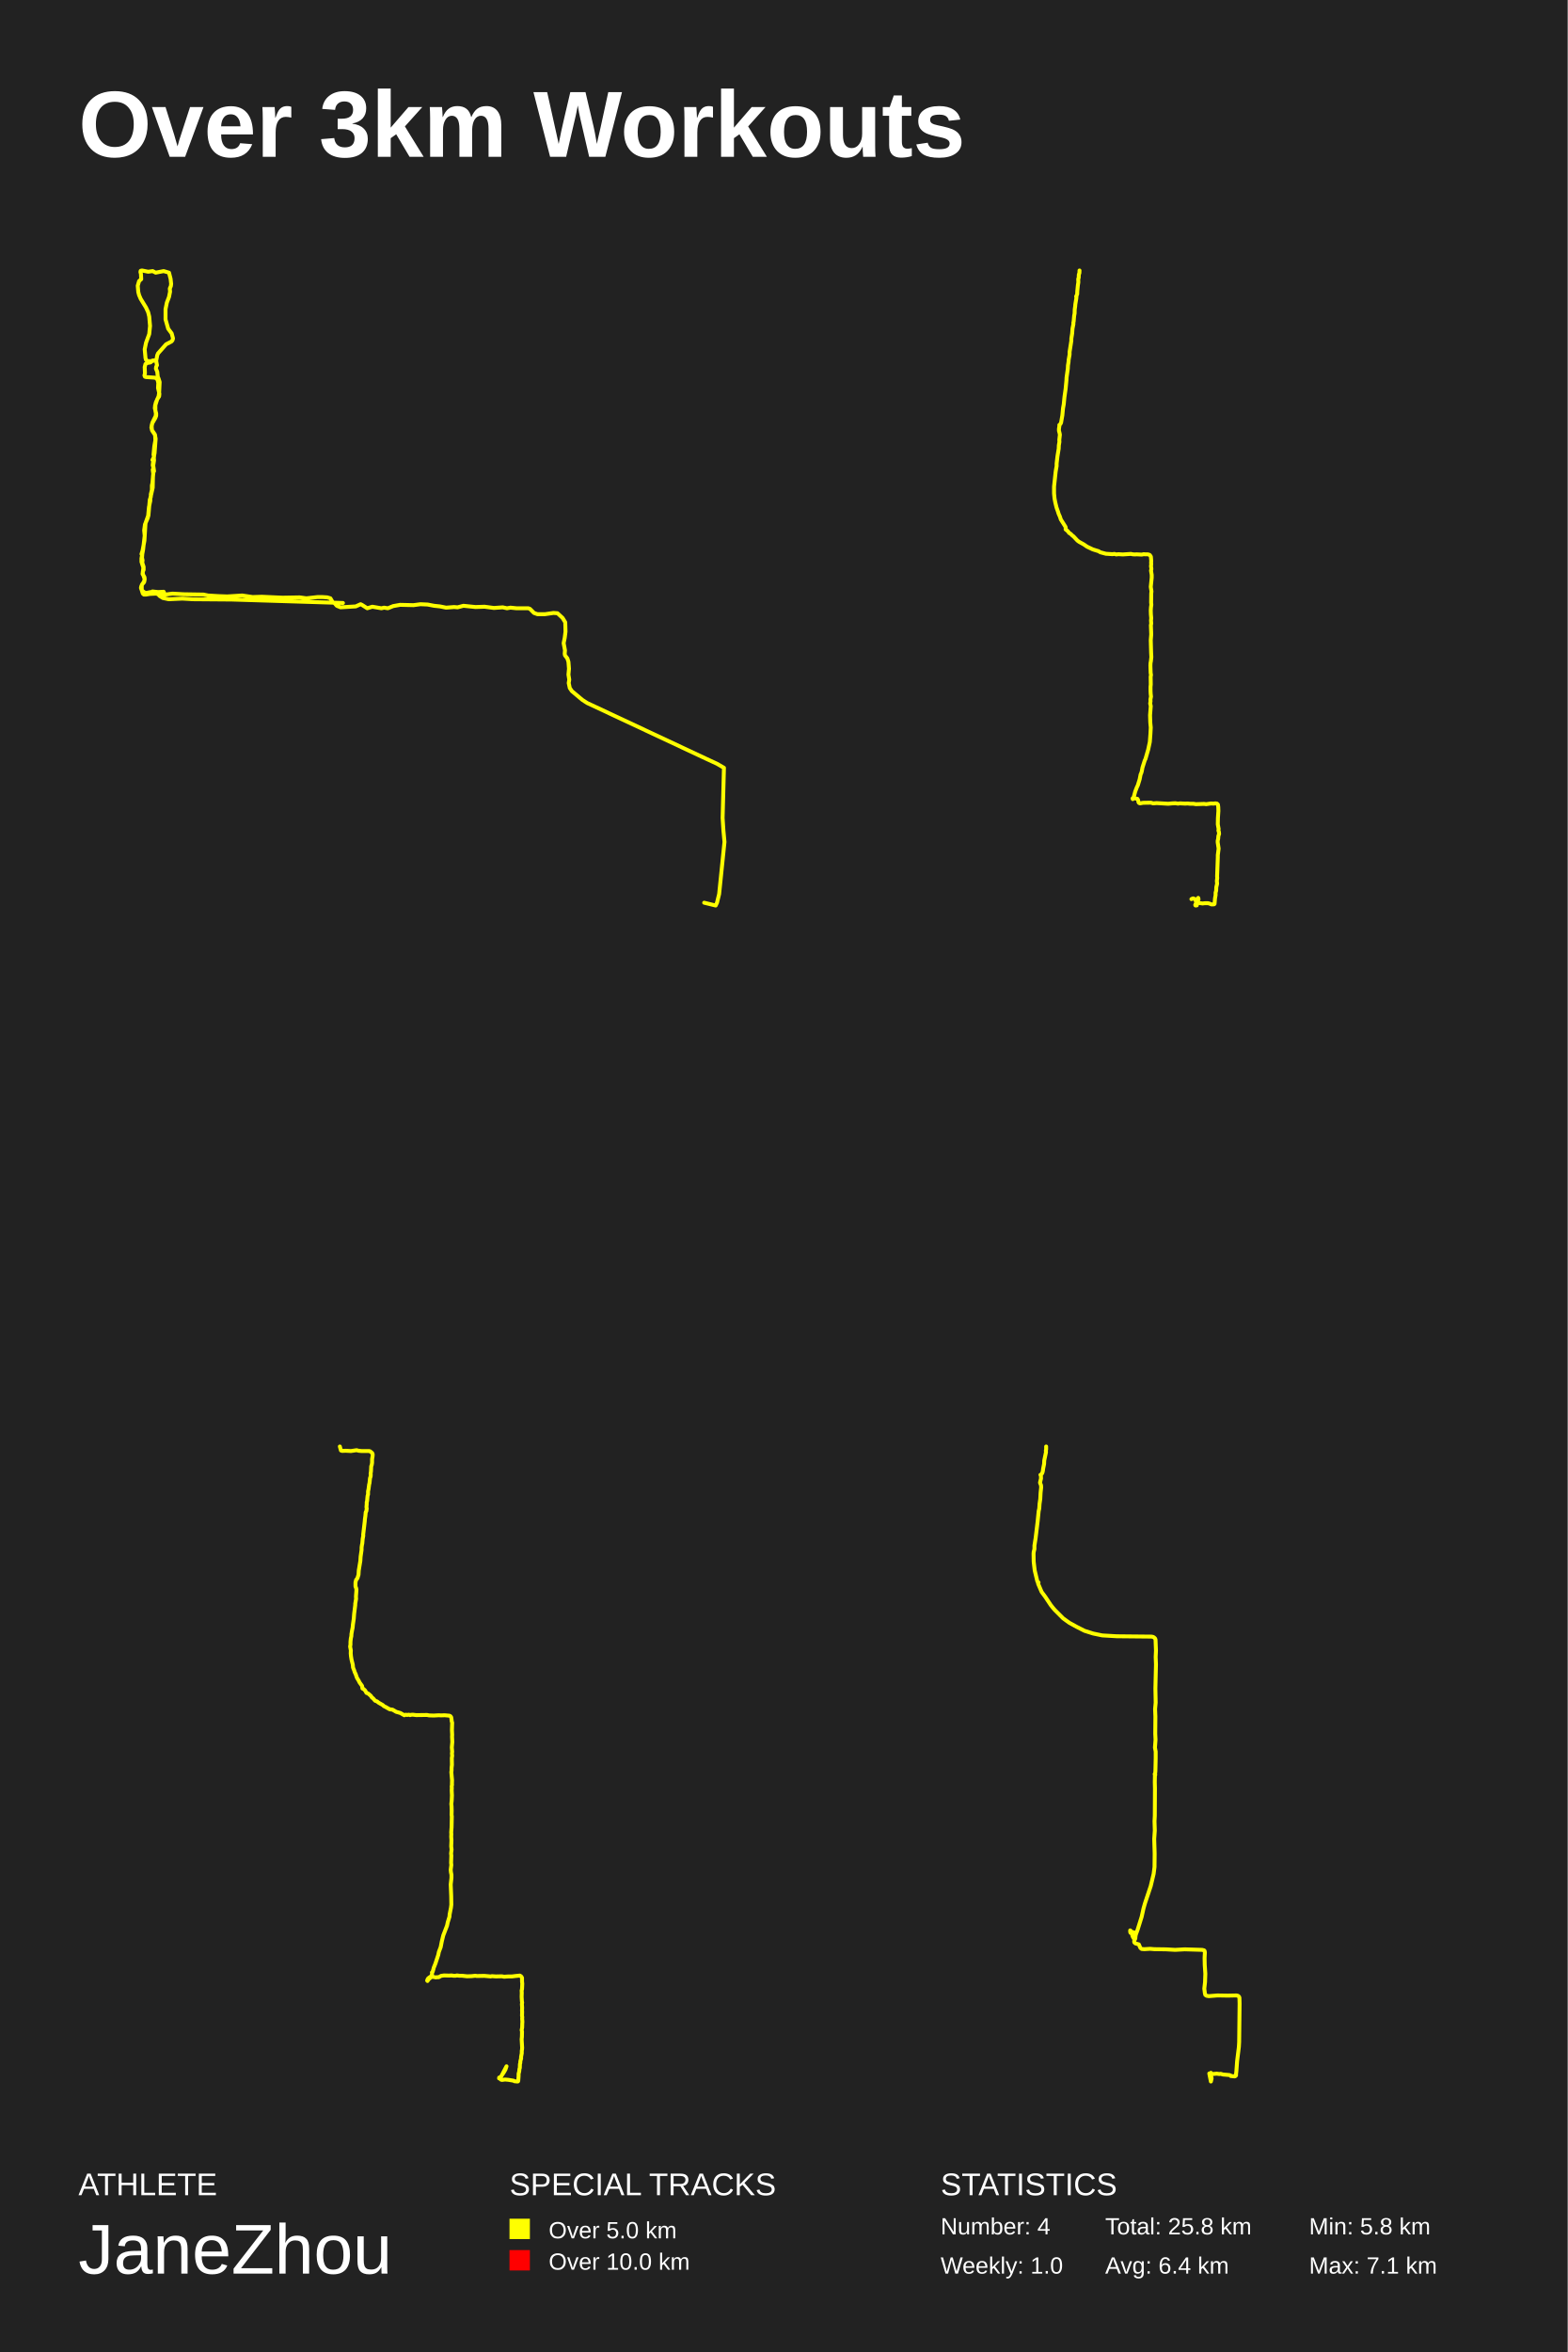
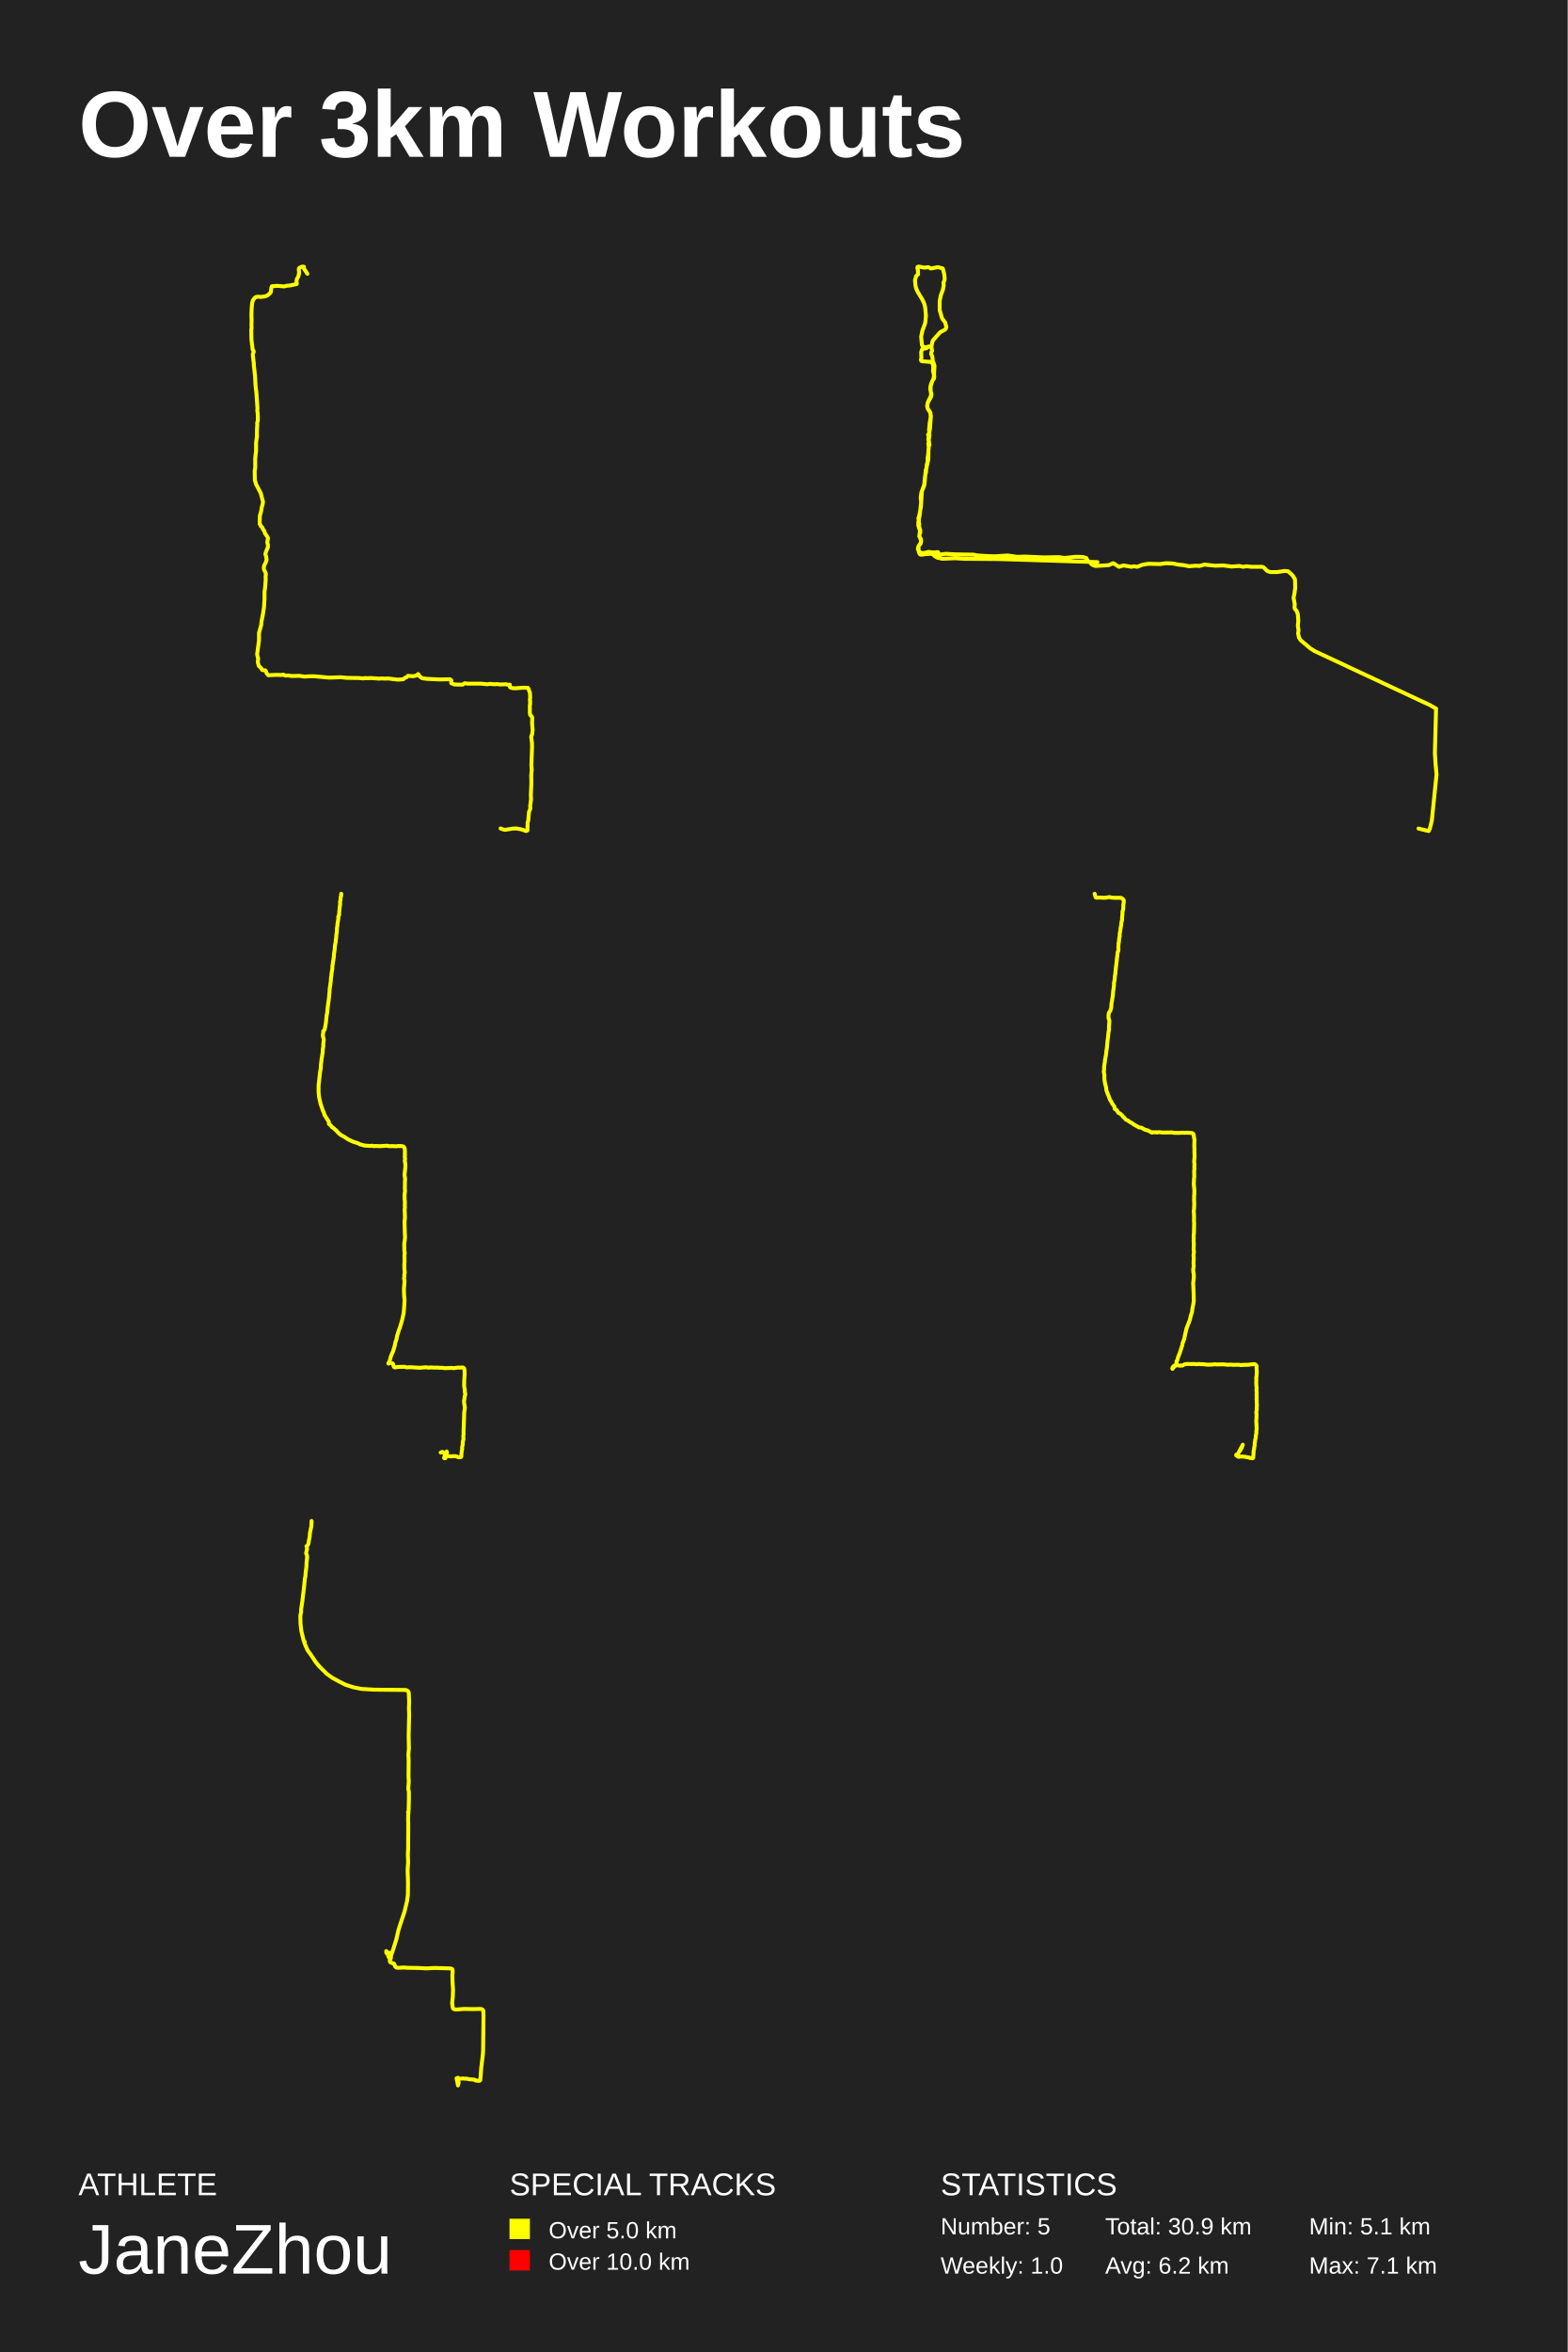
<svg xmlns="http://www.w3.org/2000/svg" baseProfile="full" height="300mm" version="1.1" viewBox="0,0,200,300" width="200mm">
  <defs />
  <rect fill="#222222" height="300" width="200" x="0" y="0" />
  <text fill="#FFFFFF" style="font-size:12px; font-family:Arial; font-weight:bold;" x="10" y="20">Over 3km Workouts</text>
  <text fill="#FFFFFF" style="font-size:4px; font-family:Arial" x="10" y="280">ATHLETE</text>
  <text fill="#FFFFFF" style="font-size:9px; font-family:Arial" x="10" y="290">JaneZhou</text>
  <text fill="#FFFFFF" style="font-size:4px; font-family:Arial" x="65" y="280">SPECIAL TRACKS</text>
  <rect fill="yellow" height="2.6" width="2.6" x="65" y="283" />
  <text fill="#FFFFFF" style="font-size:3px; font-family:Arial" x="70" y="285.5">Over 5.0 km</text>
  <rect fill="red" height="2.6" width="2.6" x="65" y="287" />
  <text fill="#FFFFFF" style="font-size:3px; font-family:Arial" x="70" y="289.5">Over 10.0 km</text>
  <text fill="#FFFFFF" style="font-size:4px; font-family:Arial" x="120" y="280">STATISTICS</text>
-   <text fill="#FFFFFF" style="font-size:3px; font-family:Arial" x="120" y="285">Number: 4</text>
+   <text fill="#FFFFFF" style="font-size:3px; font-family:Arial" x="120" y="285">Number: 5</text>
  <text fill="#FFFFFF" style="font-size:3px; font-family:Arial" x="120" y="290">Weekly: 1.0</text>
-   <text fill="#FFFFFF" style="font-size:3px; font-family:Arial" x="141" y="285">Total: 25.8 km</text>
-   <text fill="#FFFFFF" style="font-size:3px; font-family:Arial" x="141" y="290">Avg: 6.4 km</text>
-   <text fill="#FFFFFF" style="font-size:3px; font-family:Arial" x="167" y="285">Min: 5.8 km</text>
+   <text fill="#FFFFFF" style="font-size:3px; font-family:Arial" x="141" y="285">Total: 30.9 km</text>
+   <text fill="#FFFFFF" style="font-size:3px; font-family:Arial" x="141" y="290">Avg: 6.2 km</text>
+   <text fill="#FFFFFF" style="font-size:3px; font-family:Arial" x="167" y="285">Min: 5.1 km</text>
  <text fill="#FFFFFF" style="font-size:3px; font-family:Arial" x="167" y="290">Max: 7.1 km</text>
-   <polyline fill="none" points="89.837,115.142 91.302,115.5 91.473,115.142 91.746,114.03 92.427,107.393 92.291,105.922 92.189,104.333 92.359,97.934 91.473,97.418 90.178,96.821 74.907,89.668 74.293,89.27 72.964,88.157 72.691,87.76 72.555,87.124 72.623,86.687 72.521,86.051 72.589,85.296 72.521,84.422 72.384,83.984 72.077,83.587 72.043,83.388 72.077,82.951 71.907,82.037 72.043,81.361 72.146,80.566 72.112,79.374 71.771,78.818 71.123,78.221 70.612,78.182 69.521,78.341 68.567,78.341 68.123,78.182 67.612,77.665 67.408,77.586 65.908,77.586 65.124,77.506 64.681,77.586 64.135,77.466 63.01,77.546 61.817,77.387 60.658,77.427 59.125,77.268 58.375,77.466 57.931,77.427 56.909,77.506 56.125,77.347 55.375,77.268 54.557,77.109 53.637,77.069 52.75,77.188 51.046,77.148 50.16,77.307 49.478,77.586 49.001,77.506 48.66,77.586 47.501,77.387 46.853,77.586 46.172,77.148 46.001,77.069 45.388,77.347 43.445,77.466 42.967,77.268 42.695,76.95 42.456,76.83 42.149,76.314 41.74,76.195 41.127,76.155 40.513,76.155 39.081,76.314 38.229,76.195 36.048,76.234 33.389,76.115 32.23,76.155 30.901,75.956 28.992,76.075 27.867,76.036 26.538,75.956 25.958,75.837 23.436,75.797 22.004,75.718 21.084,75.837 20.197,75.797 19.891,75.718 19.107,75.757 18.629,75.837 18.357,75.837 18.22,75.718 18.084,75.28 18.084,74.605 18.357,74.207 18.459,73.85 18.425,73.611 18.186,73.214 18.289,72.419 18.05,71.664 18.05,71.226 18.254,70.114 18.459,68.325 18.391,67.649 18.493,66.894 18.834,66.099 18.936,65.741 19.107,63.754 19.243,63.357 19.243,63.039 19.379,62.482 19.379,61.926 19.447,61.608 19.55,60.416 19.482,59.899 19.584,59.7 19.482,59.342 19.55,58.786 19.447,58.667 19.652,58.269 19.584,57.991 19.686,56.918 19.822,56.163 19.788,55.487 19.413,54.93 19.311,54.533 19.447,53.897 19.857,53.062 19.891,52.744 19.822,52.387 19.822,51.671 20.061,50.916 20.3,50.558 20.334,50.24 20.163,49.485 20.197,48.849 20.129,48.531 20.027,48.332 19.925,48.253 19.754,48.173 18.629,48.094 18.493,48.054 18.425,47.895 18.493,47.617 18.459,46.822 18.561,46.425 18.766,46.305 19.209,46.226 19.447,45.987 19.925,45.948 19.277,46.067 18.868,46.067 18.629,45.908 18.561,45.669 18.459,44.556 18.629,43.722 19.038,42.609 19.141,41.575 19.038,40.383 18.902,39.826 18.629,39.23 17.948,38.117 17.743,37.64 17.641,37.243 17.573,36.448 17.743,35.851 18.016,35.613 17.982,34.937 17.914,34.699 17.948,34.54 18.118,34.5 18.902,34.659 19.482,34.579 19.857,34.778 20.879,34.579 21.561,34.778 21.765,35.573 21.834,36.209 21.799,36.487 21.663,36.805 21.697,37.203 21.561,37.879 21.288,38.594 21.118,39.429 21.118,40.741 21.459,41.933 21.902,42.529 22.072,43.165 22.004,43.404 21.868,43.563 21.186,43.92 20.163,45.073 20.061,45.312 19.925,46.027 20.027,46.584 19.925,46.782 19.891,47.021 20.061,47.418 20.129,48.054 20.231,48.293 20.368,48.73 20.3,50.121 20.231,50.558 19.891,51.313 19.788,51.711 19.754,52.069 19.925,52.744 19.925,53.023 19.822,53.301 19.413,54.016 19.345,54.295 19.379,54.851 19.754,55.407 19.857,55.964 19.72,57.792 19.618,58.309 19.652,58.706 19.55,59.382 19.652,60.098 19.584,60.177 19.516,60.733 19.482,62.204 19.175,63.555 19.175,63.873 19.004,64.668 18.902,65.781 18.561,66.735 18.425,68.961 18.186,70.233 18.05,70.67 18.152,70.67 18.118,71.147 18.186,71.465 18.152,71.783 18.323,72.3 18.323,72.697 18.22,72.896 18.22,73.174 18.459,73.889 18.391,74.247 18.152,74.525 18.016,74.803 17.982,75.002 18.084,75.28 18.357,75.519 18.629,75.638 19.209,75.519 19.482,75.559 19.482,75.598 19.447,75.559 19.55,75.479 19.447,75.439 20.163,75.519 20.879,75.479 20.947,75.638 20.266,75.638 20.231,75.837 20.334,75.996 20.777,76.274 21.527,76.433 23.265,76.353 24.595,76.433 29.605,76.473 43.751,76.91" stroke="yellow" stroke-linecap="round" stroke-linejoin="round" stroke-width="0.5" />
-   <polyline fill="none" points="137.72,34.5 137.706,34.813 137.631,35.039 137.616,35.439 137.556,35.578 137.571,36.012 137.512,36.377 137.437,37.142 137.422,37.525 137.288,37.82 137.333,37.803 137.303,38.116 137.184,38.828 137.169,39.054 137.109,39.471 137.095,39.975 137.035,40.288 136.975,41.001 136.931,41.157 136.946,41.314 136.826,41.922 136.782,42.531 136.677,43.191 136.677,43.469 136.454,44.894 136.454,45.225 136.335,45.903 136.32,46.163 136.245,46.633 136.23,47.015 136.066,48.162 136.051,48.51 135.947,49.605 135.798,50.648 135.709,51.569 135.619,52.055 135.53,52.977 135.366,53.915 135.277,54.089 135.142,54.211 135.172,54.193 135.098,54.715 135.098,54.941 135.172,55.219 135.217,55.445 135.142,56.105 135.157,56.366 135.083,56.8 135.068,57.217 134.904,58.225 134.8,59.129 134.8,59.442 134.68,60.137 134.472,62.066 134.472,62.935 134.531,63.561 134.621,64.048 134.785,64.725 134.993,65.316 135.053,65.525 135.217,65.89 135.336,66.255 135.917,67.176 135.962,67.298 135.947,67.523 136.186,67.715 136.335,67.888 136.379,67.975 136.573,68.08 136.841,68.34 136.946,68.41 137.452,68.949 137.661,69.105 138.257,69.435 138.689,69.731 139.419,70.078 140.149,70.304 140.373,70.443 141.088,70.634 141.923,70.686 142.176,70.652 142.4,70.721 142.683,70.686 143.249,70.721 144.277,70.652 144.516,70.704 144.814,70.721 144.993,70.704 145.663,70.739 145.916,70.686 146.08,70.704 146.423,70.704 146.662,70.773 146.721,70.843 146.825,70.999 146.87,71.521 146.855,71.799 146.87,71.972 146.84,72.216 146.885,72.511 146.885,72.633 146.84,72.772 146.93,73.328 146.93,73.693 146.811,74.857 146.9,75.431 146.87,75.691 146.855,76.856 146.885,77.134 146.84,77.429 146.811,77.846 146.825,78.35 146.87,78.854 146.84,79.15 146.87,79.532 146.825,79.74 146.87,80.922 146.811,81.652 146.855,83.251 146.885,83.807 146.825,84.345 146.781,84.571 146.766,84.902 146.796,85.823 146.84,86.083 146.796,86.326 146.811,87.317 146.781,87.595 146.781,88.064 146.796,88.464 146.84,88.846 146.766,89.228 146.781,89.454 146.736,89.732 146.811,90.063 146.721,91.227 146.751,92.182 146.811,92.791 146.766,93.642 146.691,94.633 146.483,95.606 146.14,96.787 146.036,97.013 145.753,97.899 145.663,98.386 145.589,98.629 145.514,98.785 145.395,99.394 145.156,100.175 145.037,100.419 144.829,100.957 144.68,101.513 144.59,101.791 144.516,101.93 144.486,101.843 144.695,101.809 145.112,101.896 145.186,102.035 145.261,102.365 145.335,102.434 145.455,102.469 145.827,102.399 146.825,102.382 147.109,102.469 147.571,102.434 149.031,102.521 149.582,102.469 149.94,102.452 150.283,102.504 150.536,102.469 151.207,102.504 151.49,102.486 151.847,102.521 152.25,102.521 152.578,102.573 153.606,102.538 153.874,102.573 154.5,102.486 154.813,102.504 155.051,102.469 155.26,102.504 155.379,102.625 155.424,102.955 155.439,103.442 155.379,104.346 155.364,105.145 155.469,105.736 155.439,105.944 155.498,106.1 155.528,106.361 155.439,106.622 155.409,106.987 155.349,107.247 155.349,107.438 155.469,108.238 155.364,109.071 155.364,109.367 155.275,111.782 155.29,111.99 155.245,112.355 155.275,112.72 155.171,113.172 155.156,113.589 155.081,113.867 155.081,114.18 155.007,114.579 154.947,115.292 154.887,115.344 154.619,115.361 154.5,115.344 154.366,115.274 154.127,115.205 153.695,115.205 153.427,115.239 152.905,115.17 152.831,115.118 152.816,115.066 152.816,114.909 152.905,114.701 152.861,114.527 152.593,114.822 152.622,115.014 152.756,115.205 152.771,115.1 152.816,115.048 152.801,114.979 152.771,115.066 152.593,115.187 152.488,115.413 152.503,115.483 152.533,115.5 152.682,115.483 152.697,115.326 152.682,115.222 152.473,114.718 152.265,114.597 152.175,114.597 151.996,114.683" stroke="yellow" stroke-linecap="round" stroke-linejoin="round" stroke-width="0.5" />
-   <polyline fill="none" points="43.356,184.5 43.496,185.009 43.636,185.063 44.119,185.045 44.774,185.081 45.49,184.972 45.755,185.045 46.144,185.081 47.095,185.081 47.219,185.118 47.484,185.336 47.515,185.408 47.546,185.518 47.531,185.754 47.468,186.117 47.468,186.571 47.422,186.862 47.359,187.007 47.328,187.662 47.282,187.97 47.297,188.116 47.282,188.316 47.204,188.552 47.141,189.17 47.095,189.333 47.017,189.933 46.954,190.223 46.954,190.605 46.892,190.805 46.83,191.477 46.783,191.604 46.783,191.859 46.752,192.222 46.783,192.422 46.736,192.749 46.658,192.876 46.612,193.367 46.549,193.803 46.534,194.039 46.331,195.765 46.347,195.874 46.269,196.292 46.222,196.855 46.176,197.055 46.129,197.382 46.129,197.691 46.004,198.563 45.973,199.09 45.771,200.307 45.739,200.852 45.599,201.306 45.428,201.524 45.35,201.851 45.35,202.342 45.443,202.596 45.475,202.778 45.412,203.632 45.428,203.941 45.319,204.558 45.319,204.722 45.179,205.848 45.132,206.484 45.023,207.211 44.992,207.574 44.929,207.883 44.836,208.41 44.82,208.7 44.758,208.973 44.711,209.427 44.711,209.79 44.665,210.008 44.758,210.517 44.742,210.88 44.774,211.244 44.851,211.716 45.007,212.334 45.038,212.679 45.101,212.861 45.179,213.042 45.256,213.297 45.366,213.515 45.537,214.005 45.771,214.387 45.864,214.586 46.191,215.041 46.238,215.368 46.3,215.404 46.269,215.368 46.347,215.404 46.581,215.622 46.752,215.931 46.954,216.003 47.172,216.185 47.328,216.33 47.453,216.53 47.593,216.621 47.858,216.93 48.107,217.021 48.31,217.184 48.824,217.475 48.979,217.62 49.166,217.711 49.712,218.02 50.085,218.074 50.553,218.347 51.067,218.492 51.581,218.783 51.752,218.71 51.939,218.747 52.157,218.71 52.313,218.765 52.422,218.728 52.656,218.71 53.092,218.765 54.478,218.747 54.743,218.801 55.335,218.819 55.989,218.783 56.254,218.801 56.721,218.783 57.329,218.837 57.453,218.892 57.562,219.037 57.609,219.346 57.625,219.546 57.687,219.728 57.656,220.672 57.687,221.29 57.671,221.49 57.703,222.198 57.64,222.888 57.687,223.433 57.656,223.651 57.687,223.942 57.64,224.251 57.656,225.105 57.609,225.522 57.609,225.849 57.578,226.031 57.671,227.085 57.656,227.539 57.671,227.648 57.625,227.829 57.64,228.066 57.625,228.374 57.656,228.992 57.625,229.7 57.578,230.082 57.609,230.409 57.625,230.954 57.609,231.481 57.64,231.68 57.609,233.097 57.562,233.715 57.578,233.933 57.562,234.278 57.594,234.714 57.562,235.495 57.609,235.913 57.547,236.421 57.578,236.676 57.547,237.602 57.578,237.875 57.5,238.492 57.531,238.819 57.594,239.128 57.594,239.527 57.5,240.363 57.562,241.834 57.578,242.942 57.531,243.324 57.36,244.196 57.344,244.468 57.126,245.176 57.033,245.612 56.55,246.866 56.363,247.628 56.223,248.355 55.989,248.972 55.911,249.354 55.553,250.444 55.335,250.989 55.288,251.188 55.195,251.497 55.117,251.606 55.101,251.588 55.132,251.606 55.117,251.751 55.07,252.024 55.023,252.133 54.899,252.278 54.65,252.496 54.556,252.641 54.509,252.641 54.494,252.623 54.54,252.678 54.618,252.496 54.572,252.514 54.54,252.478 54.634,252.333 54.93,252.115 55.086,252.096 55.164,252.169 55.241,252.151 55.615,252.224 55.787,252.187 55.911,252.205 55.989,252.187 56.27,252.024 56.643,251.969 57.282,251.987 57.609,251.969 57.858,252.006 58.123,252.006 58.295,251.969 58.606,252.006 58.949,252.006 59.572,252.078 60.164,252.06 60.647,252.006 60.834,252.042 61.784,252.024 62.594,252.096 62.765,252.06 63.264,252.096 64.027,252.078 64.307,252.133 64.853,252.096 65.32,252.096 65.756,252.042 66.317,251.987 66.473,252.078 66.597,252.26 66.597,252.732 66.628,253.023 66.597,253.731 66.55,253.876 66.566,254.203 66.55,254.694 66.582,255.257 66.613,255.42 66.582,255.638 66.613,256.074 66.597,256.474 66.613,256.583 66.597,257.109 66.628,257.291 66.613,257.491 66.644,257.89 66.628,258.072 66.613,258.635 66.55,258.944 66.597,259.125 66.582,259.815 66.55,260.106 66.613,261.196 66.597,261.414 66.566,261.595 66.566,261.886 66.473,262.394 66.488,262.576 66.441,262.685 66.379,262.957 66.379,263.121 66.332,263.284 66.317,263.757 66.27,263.902 66.239,264.211 66.161,264.519 66.161,264.81 66.114,265.427 66.083,265.482 66.005,265.5 65.631,265.464 65.507,265.391 64.837,265.282 64.432,265.246 64.027,265.3 63.887,265.246 63.871,265.173 63.809,265.1 64.619,263.557 64.479,263.974 64.261,264.356 63.902,264.883 63.715,265.046 63.715,265.028 63.762,265.064 63.762,265.01 63.731,265.01 63.669,265.1 63.684,264.991" stroke="yellow" stroke-linecap="round" stroke-linejoin="round" stroke-width="0.5" />
-   <polyline fill="none" points="133.464,184.5 133.464,184.87 133.426,185.023 133.445,185.219 133.221,186.287 133.202,186.723 133.071,187.376 133.053,187.572 132.997,187.812 132.922,187.965 132.847,188.052 132.735,188.117 132.791,188.095 132.81,188.575 132.679,189.119 132.81,189.446 132.828,189.73 132.754,190.405 132.716,191.189 132.623,191.821 132.586,192.41 132.511,192.737 132.38,194.044 132.118,196.201 131.969,197.138 131.969,197.574 131.876,197.966 131.857,198.162 131.876,199.208 132.006,200.319 132.343,201.714 132.436,201.844 132.492,201.844 132.436,201.844 132.436,201.997 132.884,203.043 133.351,203.674 134.061,204.742 134.323,205.069 134.566,205.352 135.631,206.42 136.415,206.986 137.368,207.509 138.358,208.01 139.461,208.359 140.619,208.599 142.469,208.707 146.915,208.751 147.12,208.795 147.251,208.882 147.363,208.991 147.419,209.143 147.475,210.538 147.438,211.344 147.475,212.302 147.401,215.374 147.438,217.161 147.363,217.989 147.401,218.947 147.382,221.126 147.419,221.91 147.345,222.912 147.438,223.414 147.438,224.285 147.401,225.897 147.363,226.289 147.345,226.311 147.307,226.289 147.382,226.398 147.345,226.376 147.345,226.333 147.326,227.313 147.345,228.119 147.326,231.605 147.289,232.302 147.326,233.478 147.251,234.568 147.307,236.419 147.289,238.14 147.177,239.012 146.803,240.58 146.074,242.759 145.887,243.412 145.645,244.501 145.14,246.113 144.729,247.246 144.692,247.333 144.71,247.312 144.71,247.333 144.561,247.115 144.468,246.919 144.468,246.723 144.561,246.484 144.524,246.462 144.337,246.614 144.299,246.527 144.262,246.549 144.225,246.527 144.187,246.418 144.187,246.222 144.393,246.418 144.561,246.462 144.654,246.462 144.748,246.527 144.785,246.767 144.879,246.919 144.86,246.898 144.841,247.246 144.692,247.573 144.71,247.747 144.841,247.878 145.29,248.009 145.476,248.444 145.588,248.553 145.663,248.597 146.018,248.619 146.728,248.575 147.251,248.619 148.727,248.64 149.923,248.706 151.137,248.64 153.36,248.706 153.622,248.771 153.678,248.836 153.715,249.032 153.678,249.729 153.697,250.644 153.771,251.755 153.734,252.823 153.641,253.65 153.715,254.239 153.771,254.456 153.94,254.565 154.22,254.609 155.322,254.522 156.649,254.544 157.732,254.522 157.938,254.565 158.087,254.696 158.124,254.848 158.143,255.567 158.087,260.468 158.05,261.1 157.826,262.908 157.732,264.193 157.695,264.52 157.639,264.672 157.695,264.672 157.695,264.716 157.62,264.803 157.508,264.847 157.078,264.803 157.041,264.803 157.078,264.781 157.022,264.803 156.985,264.759 157.003,264.738 156.835,264.672 156.032,264.607 155.733,264.52 155.546,264.542 155.229,264.498 154.724,264.542 154.593,264.498 154.481,264.389 154.5,264.476 154.276,264.476 154.481,265.5 154.575,265.108 154.537,264.912" stroke="yellow" stroke-linecap="round" stroke-linejoin="round" stroke-width="0.5" />
+   <polyline fill="none" points="63.86,105.667 64.19,105.795 64.432,105.846 65.376,105.693 65.859,105.667 66.54,105.795 67.133,106.0 67.287,105.923 67.309,104.95 67.397,104.617 67.485,103.567 67.661,103.132 67.639,102.773 67.748,101.979 67.726,101.365 67.792,99.802 67.77,98.957 67.836,98.189 67.792,97.6 67.88,95.192 67.858,94.706 67.77,94.014 67.792,93.861 67.88,93.707 67.946,93.118 67.88,92.221 67.902,91.581 67.858,91.402 67.639,91.197 67.595,90.89 67.595,89.993 67.639,89.737 67.617,89.584 67.639,89.404 67.595,89.251 67.639,88.994 67.617,88.482 67.595,88.303 67.485,88.072 67.463,87.919 67.353,87.739 66.782,87.714 65.728,87.791 65.332,87.765 65.069,87.663 65.047,87.586 65.047,87.33 64.849,87.355 64.563,87.278 63.795,87.304 63.421,87.253 63.048,87.278 62.521,87.227 62.191,87.278 61.356,87.202 59.665,87.202 59.292,87.15 59.138,87.227 59.072,87.304 58.94,87.33 57.974,87.304 57.578,87.15 57.556,87.074 57.578,86.766 57.403,86.638 56.041,86.664 54.437,86.587 53.866,86.51 53.58,86.305 53.339,85.972 53.251,86.075 53.075,86.177 52.724,86.254 52.043,86.203 51.867,86.382 51.625,86.484 51.45,86.638 50.725,86.689 49.473,86.536 49.187,86.561 48.682,86.536 48.331,86.561 47.386,86.484 46.837,86.51 46.507,86.484 46.376,86.536 45.783,86.484 44.245,86.459 43.476,86.382 41.982,86.433 40.049,86.254 39.456,86.254 38.863,86.305 38.182,86.203 37.172,86.228 36.798,86.152 36.381,86.177 36.14,86.049 35.876,86.1 35.305,86.075 34.228,86.126 34.009,85.87 33.943,85.639 33.855,85.511 33.46,85.46 33.416,85.409 33.306,85.204 33.02,84.948 32.889,84.461 32.932,84 32.801,83.462 33.042,81.669 33.042,80.722 33.328,79.697 33.35,79.339 33.548,78.314 33.679,77.443 33.745,76.393 33.745,75.522 33.833,74.831 33.899,73.883 33.877,73.55 33.921,73.268 33.877,73.038 33.679,72.654 33.657,72.398 33.701,72.141 33.899,71.757 34.009,71.399 33.965,71.04 33.855,70.681 33.943,70.348 34.163,69.836 34.185,69.529 34.097,69.17 34.185,68.658 34.119,68.479 33.811,68.043 33.723,67.736 33.548,67.505 33.46,67.275 33.262,67.095 33.24,66.967 33.13,66.839 33.152,65.789 33.328,65.149 33.394,64.713 33.526,64.227 33.548,63.996 33.262,62.895 32.669,61.768 32.515,61.23 32.493,60.052 32.559,59.667 32.559,58.463 32.669,57.49 32.669,56.44 32.779,55.671 32.779,54.8 32.823,54.186 32.801,53.981 32.889,53.648 32.889,53.084 32.867,52.598 32.823,52.393 32.845,52.06 32.713,50.138 32.603,49.216 32.537,47.935 32.383,46.603 32.383,46.399 32.252,45.246 32.274,45.092 32.339,44.99 32.361,44.862 32.339,44.733 32.274,44.682 32.23,44.58 32.076,43.299 32.054,42.069 32.098,41.839 32.076,41.326 32.098,40.993 32.076,40.122 32.098,39.405 32.164,38.662 32.274,38.278 32.471,38.022 32.625,37.894 32.889,37.843 33.284,37.868 33.767,37.817 34.163,37.663 34.514,37.33 34.558,37.202 34.624,36.664 34.69,36.51 35.371,36.459 36.271,36.536 36.513,36.459 37.018,36.408 37.853,36.229 37.875,36.152 37.831,35.947 37.831,35.819 37.875,35.588 38.051,35.281 38.116,35.05 38.16,34.743 38.116,34.384 38.138,34.231 38.204,34.154 38.556,34.0 38.775,34.026 38.71,34.154 39.215,34.922" stroke="yellow" stroke-linecap="round" stroke-linejoin="round" stroke-width="0.5" />
+   <polyline fill="none" points="180.966,105.682 182.269,106.0 182.42,105.682 182.663,104.693 183.269,98.794 183.148,97.487 183.057,96.074 183.208,90.386 182.42,89.927 181.269,89.397 167.695,83.038 167.149,82.685 165.968,81.696 165.725,81.342 165.604,80.777 165.665,80.388 165.574,79.823 165.634,79.152 165.574,78.375 165.453,77.986 165.18,77.633 165.15,77.456 165.18,77.068 165.028,76.255 165.15,75.654 165.241,74.948 165.21,73.888 164.907,73.393 164.332,72.864 163.877,72.828 162.908,72.97 162.059,72.97 161.665,72.828 161.211,72.369 161.029,72.298 159.696,72.298 158.999,72.228 158.605,72.298 158.12,72.192 157.12,72.263 156.06,72.122 155.03,72.157 153.666,72.016 153,72.192 152.606,72.157 151.697,72.228 151,72.086 150.333,72.016 149.606,71.874 148.788,71.839 148,71.945 146.485,71.91 145.697,72.051 145.092,72.298 144.667,72.228 144.364,72.298 143.334,72.122 142.758,72.298 142.152,71.91 142.001,71.839 141.456,72.086 139.729,72.192 139.304,72.016 139.062,71.733 138.85,71.627 138.577,71.168 138.214,71.062 137.668,71.026 137.123,71.026 135.85,71.168 135.093,71.062 133.154,71.097 130.79,70.991 129.76,71.026 128.578,70.85 126.882,70.956 125.882,70.92 124.7,70.85 124.185,70.744 121.943,70.708 120.67,70.638 119.852,70.744 119.064,70.708 118.792,70.638 118.095,70.673 117.671,70.744 117.428,70.744 117.307,70.638 117.186,70.249 117.186,69.649 117.428,69.295 117.519,68.977 117.489,68.765 117.277,68.412 117.368,67.706 117.155,67.034 117.155,66.646 117.337,65.656 117.519,64.067 117.458,63.466 117.549,62.795 117.852,62.088 117.943,61.77 118.095,60.004 118.216,59.65 118.216,59.368 118.337,58.873 118.337,58.379 118.398,58.096 118.489,57.036 118.428,56.577 118.519,56.4 118.428,56.082 118.489,55.587 118.398,55.481 118.58,55.128 118.519,54.881 118.61,53.927 118.731,53.256 118.701,52.655 118.367,52.16 118.277,51.807 118.398,51.242 118.761,50.5 118.792,50.217 118.731,49.899 118.731,49.263 118.943,48.592 119.155,48.274 119.186,47.991 119.034,47.32 119.064,46.755 119.004,46.472 118.913,46.295 118.822,46.225 118.67,46.154 117.671,46.084 117.549,46.048 117.489,45.907 117.549,45.66 117.519,44.953 117.61,44.6 117.792,44.494 118.186,44.423 118.398,44.211 118.822,44.176 118.246,44.282 117.883,44.282 117.671,44.14 117.61,43.928 117.519,42.939 117.671,42.197 118.034,41.208 118.125,40.289 118.034,39.229 117.913,38.735 117.671,38.205 117.065,37.215 116.883,36.791 116.792,36.438 116.731,35.731 116.883,35.201 117.125,34.989 117.095,34.389 117.034,34.177 117.065,34.035 117.216,34.0 117.913,34.141 118.428,34.071 118.761,34.247 119.67,34.071 120.276,34.247 120.458,34.954 120.519,35.519 120.488,35.767 120.367,36.049 120.398,36.403 120.276,37.003 120.034,37.639 119.882,38.381 119.882,39.547 120.185,40.607 120.579,41.137 120.731,41.702 120.67,41.914 120.549,42.056 119.943,42.374 119.034,43.398 118.943,43.61 118.822,44.246 118.913,44.741 118.822,44.918 118.792,45.13 118.943,45.483 119.004,46.048 119.095,46.26 119.216,46.649 119.155,47.885 119.095,48.274 118.792,48.945 118.701,49.299 118.67,49.617 118.822,50.217 118.822,50.465 118.731,50.712 118.367,51.348 118.307,51.595 118.337,52.09 118.67,52.584 118.761,53.079 118.64,54.704 118.549,55.164 118.58,55.517 118.489,56.117 118.58,56.753 118.519,56.824 118.458,57.319 118.428,58.626 118.155,59.827 118.155,60.11 118.004,60.816 117.913,61.806 117.61,62.653 117.489,64.632 117.277,65.762 117.155,66.151 117.246,66.151 117.216,66.575 117.277,66.858 117.246,67.14 117.398,67.6 117.398,67.953 117.307,68.129 117.307,68.377 117.519,69.013 117.458,69.331 117.246,69.578 117.125,69.825 117.095,70.002 117.186,70.249 117.428,70.461 117.671,70.567 118.186,70.461 118.428,70.497 118.428,70.532 118.398,70.497 118.489,70.426 118.398,70.391 119.034,70.461 119.67,70.426 119.731,70.567 119.125,70.567 119.095,70.744 119.186,70.885 119.579,71.132 120.246,71.274 121.791,71.203 122.973,71.274 127.427,71.309 140.001,71.698" stroke="yellow" stroke-linecap="round" stroke-linejoin="round" stroke-width="0.5" />
+   <polyline fill="none" points="43.529,114.0 43.516,114.278 43.45,114.479 43.437,114.834 43.384,114.958 43.397,115.344 43.344,115.669 43.278,116.349 43.264,116.688 43.145,116.951 43.185,116.936 43.158,117.214 43.052,117.847 43.039,118.048 42.986,118.419 42.973,118.867 42.92,119.145 42.867,119.779 42.827,119.918 42.84,120.057 42.734,120.597 42.695,121.138 42.602,121.725 42.602,121.973 42.403,123.239 42.403,123.533 42.297,124.136 42.284,124.367 42.218,124.784 42.205,125.124 42.059,126.144 42.046,126.453 41.953,127.426 41.821,128.353 41.741,129.172 41.662,129.605 41.582,130.424 41.436,131.258 41.357,131.412 41.238,131.521 41.264,131.505 41.198,131.969 41.198,132.169 41.264,132.417 41.304,132.617 41.238,133.204 41.251,133.436 41.185,133.822 41.171,134.193 41.026,135.089 40.933,135.893 40.933,136.171 40.827,136.789 40.642,138.503 40.642,139.276 40.695,139.832 40.774,140.265 40.92,140.867 41.105,141.392 41.158,141.578 41.304,141.902 41.41,142.226 41.926,143.045 41.966,143.153 41.953,143.354 42.165,143.524 42.297,143.679 42.337,143.756 42.509,143.849 42.748,144.08 42.84,144.142 43.291,144.621 43.476,144.76 44.006,145.053 44.39,145.316 45.039,145.625 45.688,145.826 45.887,145.949 46.523,146.119 47.265,146.166 47.49,146.135 47.689,146.197 47.94,146.166 48.444,146.197 49.358,146.135 49.57,146.181 49.834,146.197 49.993,146.181 50.589,146.212 50.815,146.166 50.96,146.181 51.265,146.181 51.477,146.243 51.53,146.305 51.623,146.444 51.662,146.907 51.649,147.154 51.662,147.309 51.636,147.525 51.676,147.788 51.676,147.896 51.636,148.019 51.715,148.514 51.715,148.838 51.609,149.873 51.689,150.383 51.662,150.615 51.649,151.65 51.676,151.897 51.636,152.159 51.609,152.53 51.623,152.978 51.662,153.426 51.636,153.689 51.662,154.028 51.623,154.214 51.662,155.264 51.609,155.913 51.649,157.334 51.676,157.828 51.623,158.307 51.583,158.508 51.57,158.801 51.596,159.62 51.636,159.852 51.596,160.068 51.609,160.948 51.583,161.196 51.583,161.613 51.596,161.968 51.636,162.308 51.57,162.647 51.583,162.848 51.543,163.095 51.609,163.389 51.53,164.424 51.556,165.273 51.609,165.814 51.57,166.571 51.503,167.451 51.318,168.316 51.013,169.366 50.921,169.567 50.669,170.355 50.589,170.787 50.523,171.004 50.457,171.143 50.351,171.683 50.139,172.378 50.033,172.594 49.848,173.073 49.715,173.567 49.636,173.815 49.57,173.938 49.543,173.861 49.728,173.83 50.099,173.907 50.166,174.031 50.232,174.324 50.298,174.386 50.404,174.417 50.735,174.355 51.623,174.34 51.874,174.417 52.285,174.386 53.583,174.463 54.073,174.417 54.391,174.401 54.696,174.448 54.921,174.417 55.517,174.448 55.769,174.432 56.087,174.463 56.444,174.463 56.736,174.51 57.65,174.479 57.888,174.51 58.444,174.432 58.723,174.448 58.935,174.417 59.12,174.448 59.226,174.556 59.266,174.849 59.279,175.282 59.226,176.085 59.213,176.795 59.305,177.32 59.279,177.506 59.332,177.645 59.358,177.876 59.279,178.108 59.252,178.432 59.199,178.664 59.199,178.834 59.305,179.544 59.213,180.286 59.213,180.548 59.133,182.695 59.146,182.88 59.107,183.205 59.133,183.529 59.04,183.931 59.027,184.301 58.961,184.548 58.961,184.826 58.895,185.181 58.842,185.815 58.789,185.861 58.55,185.876 58.444,185.861 58.325,185.799 58.113,185.737 57.729,185.737 57.491,185.768 57.027,185.707 56.961,185.66 56.948,185.614 56.948,185.475 57.027,185.29 56.987,185.135 56.749,185.398 56.775,185.568 56.895,185.737 56.908,185.645 56.948,185.598 56.934,185.537 56.908,185.614 56.749,185.722 56.656,185.923 56.669,185.985 56.696,186.0 56.828,185.985 56.842,185.846 56.828,185.753 56.643,185.305 56.457,185.197 56.378,185.197 56.219,185.274" stroke="yellow" stroke-linecap="round" stroke-linejoin="round" stroke-width="0.5" />
+   <polyline fill="none" points="139.65,114.0 139.774,114.452 139.899,114.501 140.328,114.485 140.91,114.517 141.547,114.42 141.782,114.485 142.128,114.517 142.973,114.517 143.084,114.549 143.319,114.743 143.347,114.808 143.375,114.904 143.361,115.114 143.305,115.437 143.305,115.841 143.264,116.1 143.208,116.229 143.181,116.81 143.139,117.085 143.153,117.214 143.139,117.392 143.07,117.602 143.015,118.151 142.973,118.296 142.904,118.829 142.848,119.087 142.848,119.427 142.793,119.604 142.738,120.202 142.696,120.315 142.696,120.541 142.668,120.864 142.696,121.042 142.655,121.332 142.585,121.445 142.544,121.881 142.488,122.269 142.475,122.479 142.295,124.013 142.308,124.11 142.239,124.482 142.198,124.982 142.156,125.16 142.115,125.451 142.115,125.725 142.004,126.5 141.976,126.969 141.796,128.051 141.768,128.535 141.644,128.939 141.491,129.133 141.422,129.423 141.422,129.859 141.505,130.085 141.533,130.247 141.478,131.006 141.491,131.28 141.394,131.83 141.394,131.975 141.27,132.976 141.228,133.541 141.131,134.187 141.104,134.51 141.048,134.785 140.965,135.253 140.951,135.511 140.896,135.754 140.854,136.157 140.854,136.48 140.813,136.674 140.896,137.126 140.882,137.449 140.91,137.772 140.979,138.192 141.118,138.741 141.145,139.048 141.201,139.209 141.27,139.371 141.339,139.597 141.436,139.791 141.588,140.227 141.796,140.566 141.879,140.744 142.17,141.147 142.211,141.438 142.267,141.47 142.239,141.438 142.308,141.47 142.516,141.664 142.668,141.939 142.848,142.003 143.042,142.165 143.181,142.294 143.291,142.471 143.416,142.552 143.651,142.827 143.873,142.907 144.053,143.053 144.51,143.311 144.648,143.44 144.815,143.521 145.299,143.796 145.631,143.844 146.047,144.086 146.504,144.215 146.961,144.474 147.113,144.409 147.279,144.441 147.473,144.409 147.612,144.458 147.708,144.425 147.916,144.409 148.304,144.458 149.536,144.441 149.772,144.49 150.298,144.506 150.879,144.474 151.115,144.49 151.53,144.474 152.07,144.522 152.181,144.571 152.278,144.7 152.319,144.974 152.333,145.152 152.388,145.313 152.361,146.153 152.388,146.702 152.375,146.88 152.402,147.509 152.347,148.123 152.388,148.607 152.361,148.801 152.388,149.06 152.347,149.334 152.361,150.093 152.319,150.464 152.319,150.755 152.292,150.917 152.375,151.853 152.361,152.257 152.375,152.354 152.333,152.515 152.347,152.725 152.333,152.999 152.361,153.548 152.333,154.178 152.292,154.517 152.319,154.808 152.333,155.292 152.319,155.761 152.347,155.938 152.319,157.198 152.278,157.747 152.292,157.94 152.278,158.247 152.305,158.635 152.278,159.329 152.319,159.7 152.264,160.152 152.292,160.378 152.264,161.202 152.292,161.444 152.222,161.993 152.25,162.284 152.305,162.558 152.305,162.913 152.222,163.656 152.278,164.964 152.292,165.949 152.25,166.288 152.098,167.063 152.084,167.305 151.89,167.935 151.807,168.322 151.378,169.436 151.212,170.114 151.087,170.76 150.879,171.309 150.81,171.648 150.492,172.617 150.298,173.101 150.256,173.279 150.173,173.553 150.104,173.65 150.09,173.634 150.118,173.65 150.104,173.779 150.062,174.021 150.021,174.118 149.91,174.247 149.688,174.441 149.605,174.57 149.564,174.57 149.55,174.554 149.592,174.602 149.661,174.441 149.619,174.457 149.592,174.425 149.675,174.296 149.938,174.102 150.076,174.086 150.145,174.15 150.215,174.134 150.547,174.199 150.699,174.166 150.81,174.183 150.879,174.166 151.128,174.021 151.461,173.973 152.028,173.989 152.319,173.973 152.541,174.005 152.776,174.005 152.929,173.973 153.205,174.005 153.51,174.005 154.064,174.07 154.59,174.053 155.019,174.005 155.185,174.037 156.03,174.021 156.75,174.086 156.902,174.053 157.345,174.086 158.024,174.07 158.273,174.118 158.758,174.086 159.173,174.086 159.561,174.037 160.059,173.989 160.198,174.07 160.309,174.231 160.309,174.651 160.336,174.909 160.309,175.539 160.267,175.668 160.281,175.959 160.267,176.394 160.295,176.895 160.322,177.04 160.295,177.234 160.322,177.621 160.309,177.977 160.322,178.073 160.309,178.542 160.336,178.703 160.322,178.881 160.35,179.236 160.336,179.397 160.322,179.898 160.267,180.172 160.309,180.334 160.295,180.947 160.267,181.205 160.322,182.174 160.309,182.368 160.281,182.529 160.281,182.787 160.198,183.239 160.212,183.401 160.17,183.498 160.115,183.74 160.115,183.885 160.073,184.03 160.059,184.45 160.018,184.579 159.99,184.854 159.921,185.128 159.921,185.387 159.879,185.935 159.852,185.984 159.782,186.0 159.45,185.968 159.339,185.903 158.744,185.806 158.384,185.774 158.024,185.822 157.899,185.774 157.885,185.709 157.83,185.645 158.55,184.273 158.426,184.644 158.232,184.983 157.913,185.451 157.747,185.596 157.747,185.58 157.789,185.613 157.789,185.564 157.761,185.564 157.705,185.645 157.719,185.548" stroke="yellow" stroke-linecap="round" stroke-linejoin="round" stroke-width="0.5" />
+   <polyline fill="none" points="39.745,194.0 39.745,194.329 39.712,194.465 39.729,194.639 39.53,195.588 39.513,195.976 39.397,196.557 39.38,196.731 39.33,196.944 39.264,197.08 39.197,197.157 39.098,197.215 39.148,197.196 39.164,197.622 39.048,198.106 39.164,198.397 39.181,198.649 39.114,199.249 39.081,199.946 38.998,200.508 38.965,201.031 38.898,201.321 38.782,202.483 38.55,204.401 38.417,205.234 38.417,205.621 38.334,205.97 38.317,206.144 38.334,207.074 38.45,208.061 38.749,209.301 38.832,209.417 38.882,209.417 38.832,209.417 38.832,209.553 39.231,210.482 39.646,211.044 40.277,211.993 40.509,212.283 40.725,212.535 41.672,213.484 42.369,213.988 43.216,214.453 44.096,214.898 45.076,215.208 46.106,215.421 47.75,215.518 51.702,215.556 51.885,215.595 52.001,215.673 52.101,215.769 52.151,215.905 52.2,217.145 52.167,217.861 52.2,218.713 52.134,221.444 52.167,223.032 52.101,223.768 52.134,224.62 52.117,226.556 52.151,227.254 52.084,228.144 52.167,228.59 52.167,229.364 52.134,230.797 52.101,231.146 52.084,231.165 52.051,231.146 52.117,231.243 52.084,231.224 52.084,231.185 52.068,232.056 52.084,232.773 52.068,235.871 52.034,236.491 52.068,237.536 52.001,238.505 52.051,240.151 52.034,241.68 51.935,242.455 51.603,243.849 50.955,245.786 50.789,246.366 50.573,247.335 50.125,248.767 49.759,249.774 49.726,249.852 49.743,249.832 49.743,249.852 49.61,249.658 49.527,249.484 49.527,249.31 49.61,249.097 49.577,249.077 49.41,249.213 49.377,249.135 49.344,249.155 49.311,249.135 49.278,249.039 49.278,248.864 49.46,249.039 49.61,249.077 49.693,249.077 49.776,249.135 49.809,249.348 49.892,249.484 49.875,249.465 49.859,249.774 49.726,250.065 49.743,250.22 49.859,250.336 50.257,250.452 50.423,250.839 50.523,250.936 50.59,250.975 50.905,250.994 51.536,250.956 52.001,250.994 53.313,251.014 54.376,251.072 55.455,251.014 57.431,251.072 57.664,251.13 57.714,251.188 57.747,251.362 57.714,251.982 57.73,252.795 57.797,253.783 57.764,254.731 57.681,255.467 57.747,255.99 57.797,256.183 57.946,256.28 58.195,256.319 59.175,256.242 60.354,256.261 61.317,256.242 61.5,256.28 61.633,256.396 61.666,256.532 61.683,257.171 61.633,261.527 61.6,262.089 61.4,263.696 61.317,264.838 61.284,265.129 61.234,265.264 61.284,265.264 61.284,265.303 61.218,265.38 61.118,265.419 60.736,265.38 60.703,265.38 60.736,265.361 60.686,265.38 60.653,265.342 60.67,265.322 60.52,265.264 59.806,265.206 59.541,265.129 59.374,265.148 59.092,265.109 58.644,265.148 58.528,265.109 58.428,265.013 58.444,265.09 58.245,265.09 58.428,266.0 58.511,265.651 58.478,265.477" stroke="yellow" stroke-linecap="round" stroke-linejoin="round" stroke-width="0.5" />
</svg>
